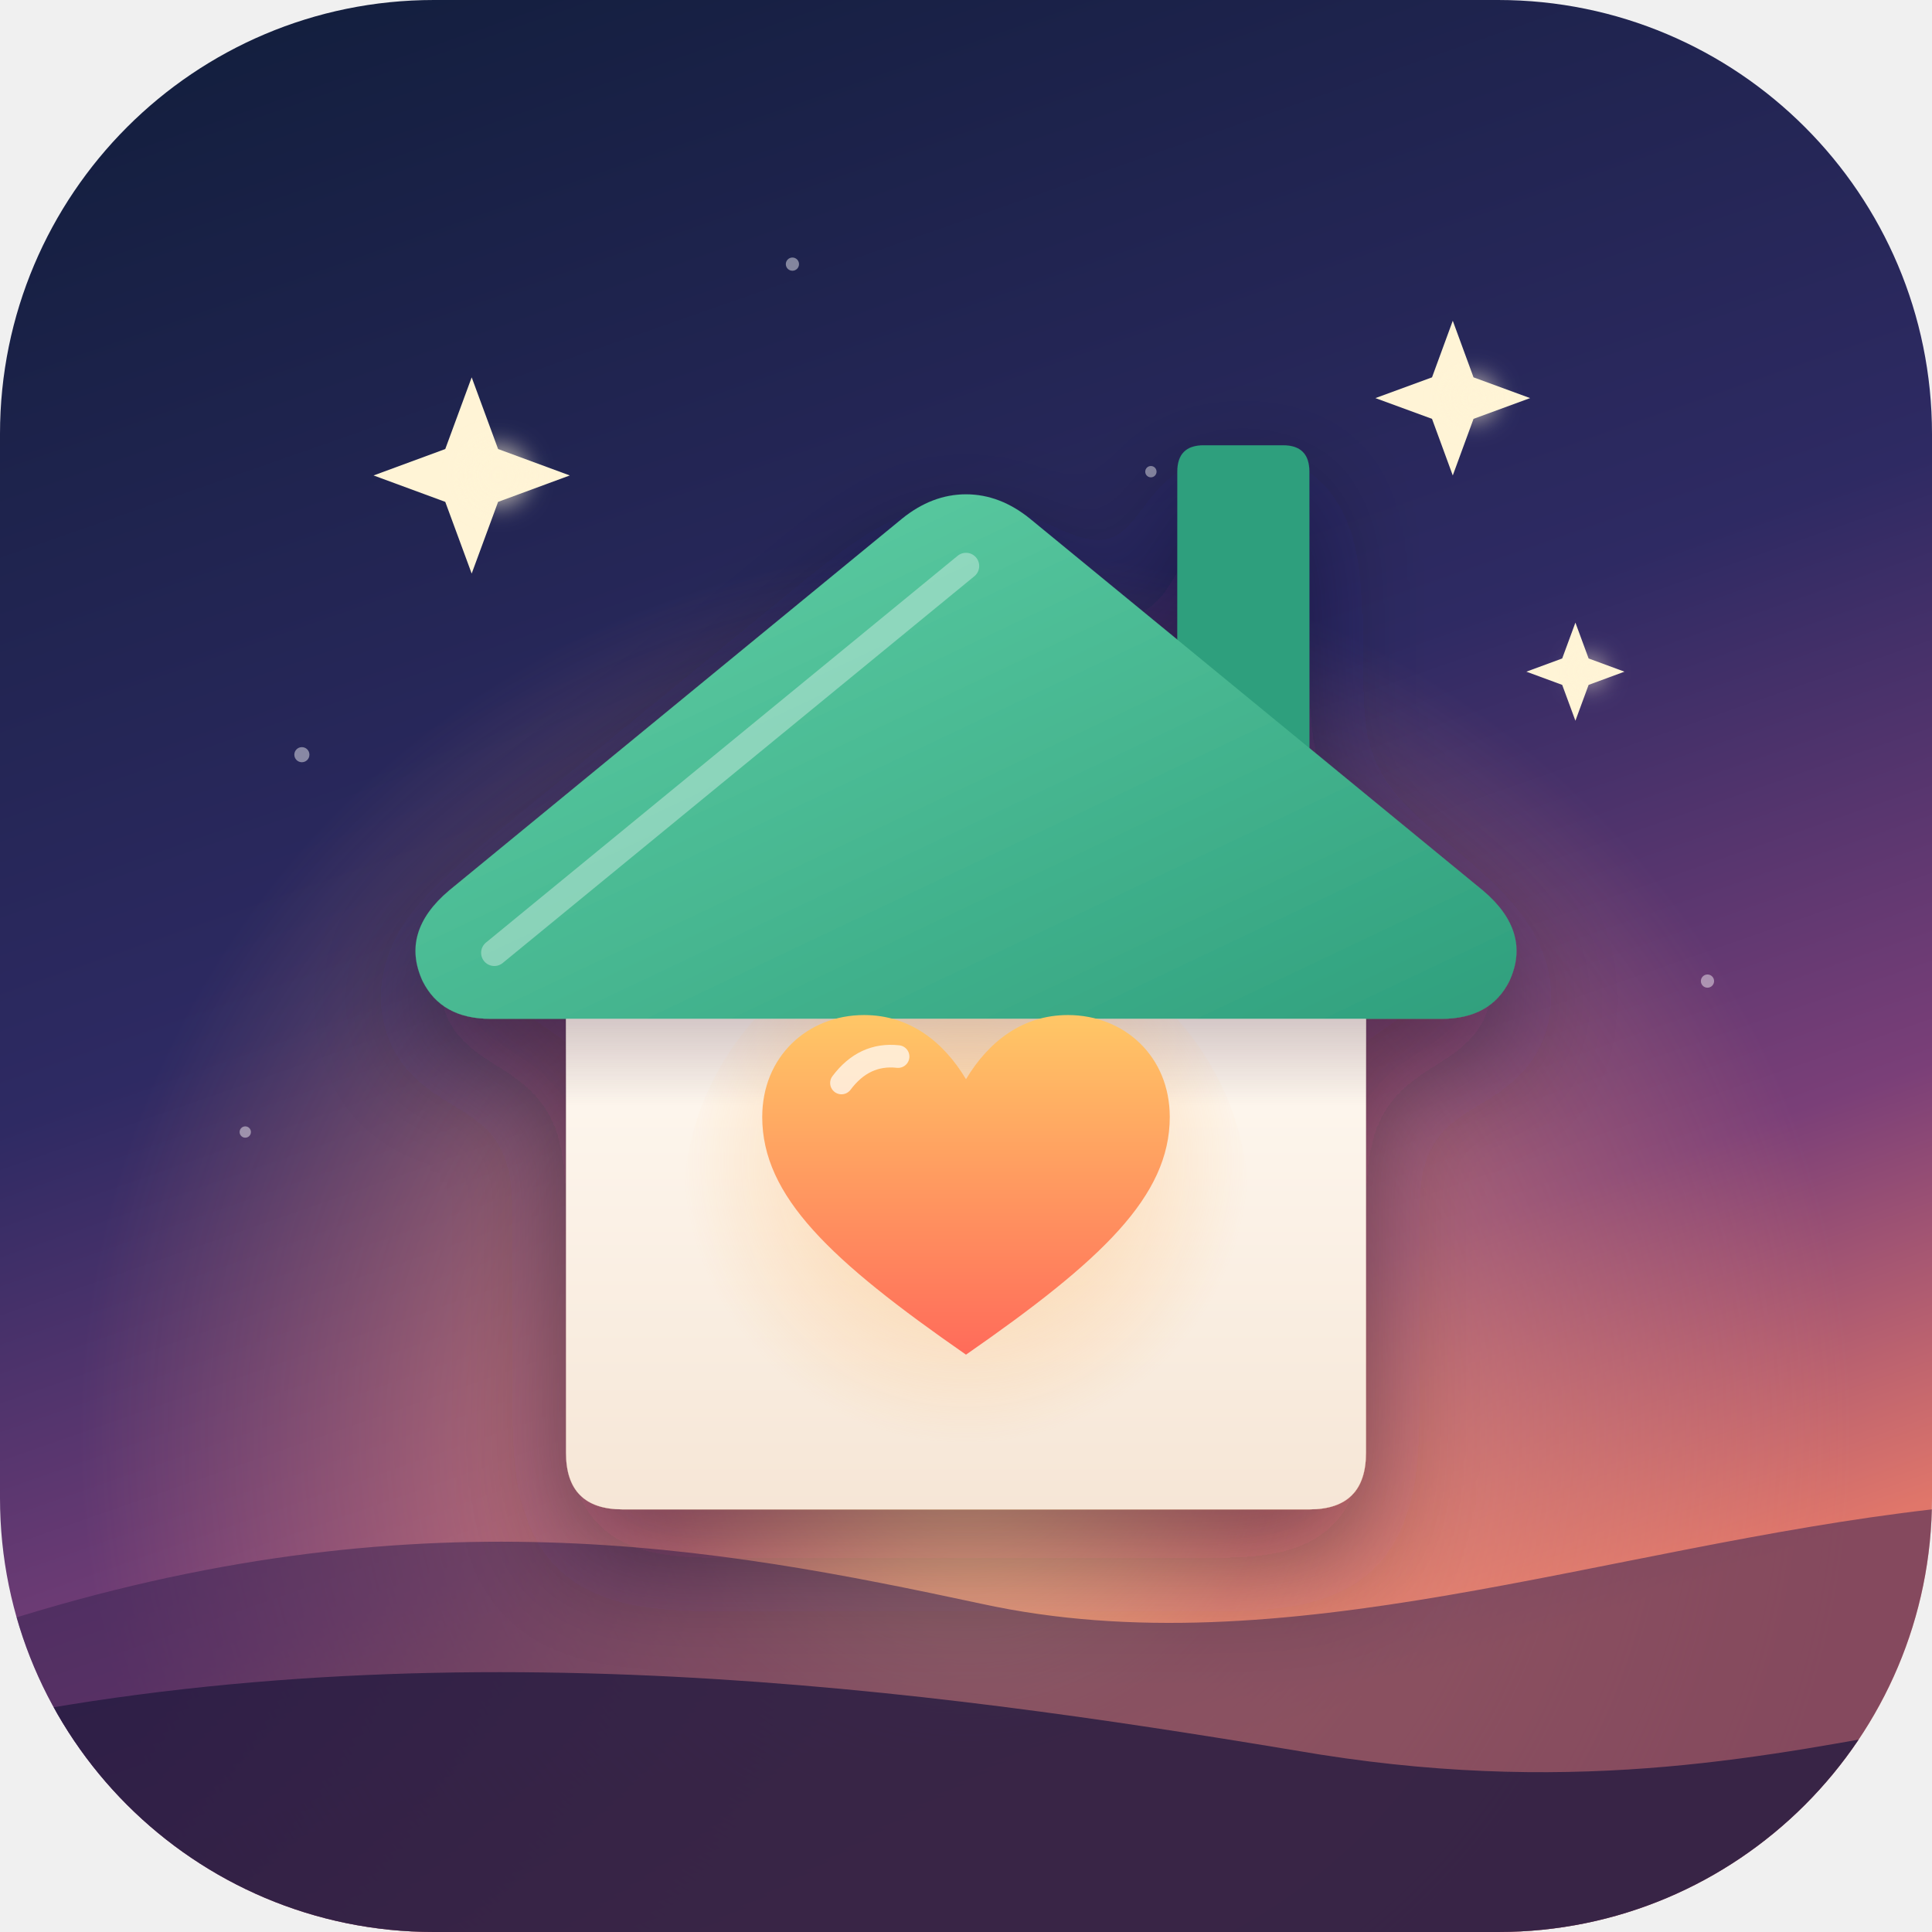
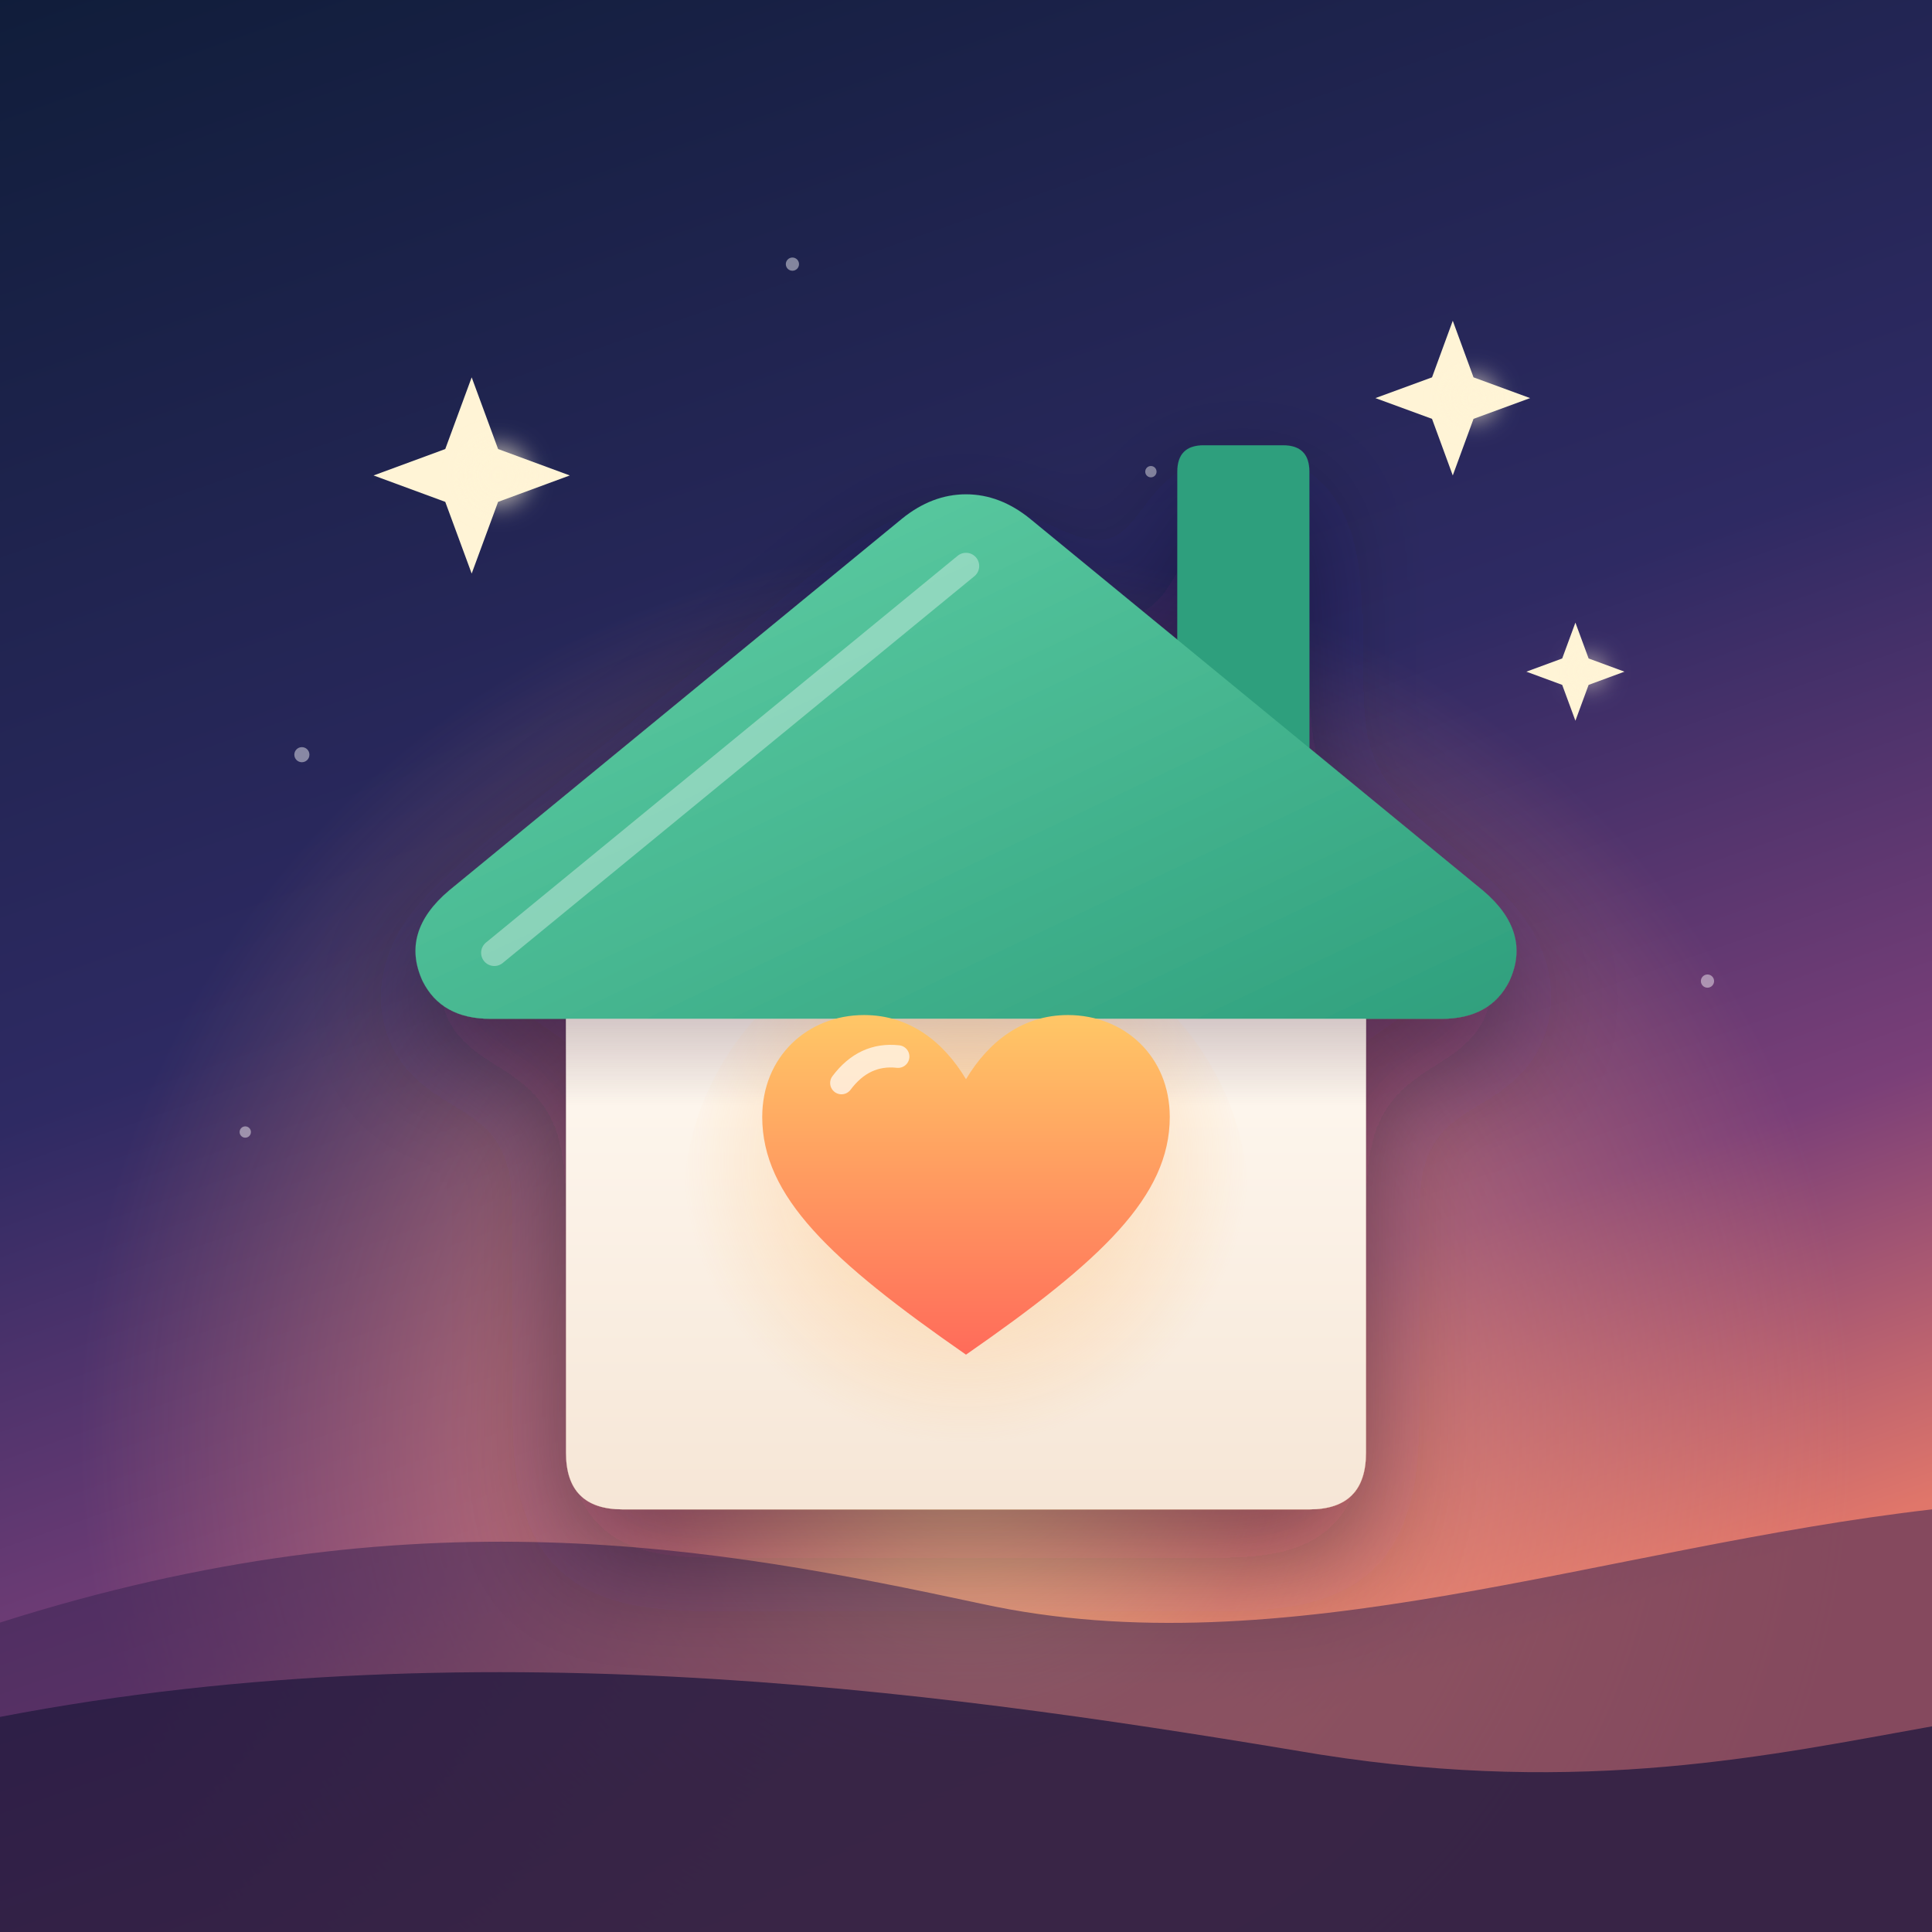
<svg xmlns="http://www.w3.org/2000/svg" viewBox="0 0 1024 1024">
  <defs>
-     <clipPath id="tile">
-       <rect width="1024" height="1024" rx="230" />
-     </clipPath>
    <linearGradient id="sky" x1="0" y1="0" x2="0.35" y2="1">
      <stop offset="0" stop-color="#101d3a" />
      <stop offset="0.52" stop-color="#2e2a63" />
      <stop offset="0.8" stop-color="#7a3f78" />
      <stop offset="1" stop-color="#e0766a" />
    </linearGradient>
    <radialGradient id="glow" cx="512" cy="760" r="470" gradientUnits="userSpaceOnUse">
      <stop offset="0" stop-color="#ffd08a" stop-opacity="0.95" />
      <stop offset="0.35" stop-color="#ff9f76" stop-opacity="0.55" />
      <stop offset="1" stop-color="#ff9f76" stop-opacity="0" />
    </radialGradient>
    <linearGradient id="wall" x1="0" y1="0" x2="0" y2="1">
      <stop offset="0" stop-color="#fffaf3" />
      <stop offset="1" stop-color="#f6e6d6" />
    </linearGradient>
    <linearGradient id="roof" x1="0" y1="0" x2="1" y2="1">
      <stop offset="0" stop-color="#63d3a8" />
      <stop offset="1" stop-color="#2f9f7d" />
    </linearGradient>
    <linearGradient id="heart" x1="0" y1="0" x2="0" y2="1">
      <stop offset="0" stop-color="#ffc766" />
      <stop offset="1" stop-color="#ff6b5a" />
    </linearGradient>
    <radialGradient id="heartGlow" cx="512" cy="615" r="150" gradientUnits="userSpaceOnUse">
      <stop offset="0" stop-color="#ffb35c" stop-opacity="0.55" />
      <stop offset="1" stop-color="#ffb35c" stop-opacity="0" />
    </radialGradient>
    <filter id="shadow" x="-20%" y="-20%" width="140%" height="150%">
      <feDropShadow dx="0" dy="26" stdDeviation="30" flood-color="#1a0f2e" flood-opacity="0.45" />
    </filter>
    <clipPath id="wallClip">
      <path d="M300 540 L300 770 Q300 800 330 800 L694 800 Q724 800 724 770 L724 540 Z" />
    </clipPath>
    <linearGradient id="eave" x1="0" y1="0" x2="0" y2="1">
      <stop offset="0" stop-color="#6b4a5a" stop-opacity="0.28" />
      <stop offset="1" stop-color="#6b4a5a" stop-opacity="0" />
    </linearGradient>
    <filter id="soft" x="-50%" y="-50%" width="200%" height="200%">
      <feGaussianBlur stdDeviation="6" />
    </filter>
  </defs>
-   <g clip-path="url(#tile)">
-     <rect width="1024" height="1024" fill="url(#sky)" />
-     <rect width="1024" height="1024" fill="url(#glow)" />
-     <path d="M0 860 C 220 790 380 820 520 850 C 680 885 850 820 1024 800 V1024 H0 Z" fill="#3b2553" opacity="0.55" />
-     <path d="M0 910 C 260 860 520 900 700 930 C 840 952 940 930 1024 915 V1024 H0 Z" fill="#241a40" opacity="0.8" />
-     <g fill="#fff4d6">
-       <path d="M250 200 l14 38 38 14 -38 14 -14 38 -14 -38 -38 -14 38 -14 Z" />
-       <path d="M770 170 l11 30 30 11 -30 11 -11 30 -11 -30 -30 -11 30 -11 Z" />
-       <path d="M835 330 l7 19 19 7 -19 7 -7 19 -7 -19 -19 -7 19 -7 Z" />
-     </g>
-     <g fill="#fff4d6" filter="url(#soft)" opacity="0.7">
-       <circle cx="264" cy="252" r="16" />
-       <circle cx="781" cy="211" r="12" />
-       <circle cx="842" cy="356" r="8" />
-     </g>
-     <g fill="#ffffff" opacity="0.45">
-       <circle cx="160" cy="400" r="4" />
-       <circle cx="420" cy="140" r="3.5" />
-       <circle cx="610" cy="250" r="3" />
-       <circle cx="905" cy="520" r="3.5" />
-       <circle cx="130" cy="600" r="3" />
-     </g>
-     <g filter="url(#shadow)">
-       <path d="M624 400 L624 250 Q624 236 638 236 L680 236 Q694 236 694 250 L694 440 Z" fill="#2f9f7d" />
-       <path d="M300 520 L300 770 Q300 800 330 800 L694 800 Q724 800 724 770 L724 520 Z" fill="url(#wall)" />
-       <path d="M512 262 Q530 262 546 275 L786 472 Q812 494 800 520 Q790 540 764 540 L260 540 Q234 540 224 520 Q212 494 238 472 L478 275 Q494 262 512 262 Z" fill="url(#roof)" />
-       <path d="M512 300 L262 505" stroke="#ffffff" stroke-opacity="0.35" stroke-width="14" stroke-linecap="round" />
-     </g>
-     <g clip-path="url(#wallClip)">
-       <rect x="300" y="540" width="424" height="46" fill="url(#eave)" />
-       <circle cx="512" cy="640" r="150" fill="url(#heartGlow)" />
-     </g>
-     <path d="M512 718 C 440 668 404 634 404 592 C 404 560 428 538 458 538 C 482 538 500 552 512 572 C 524 552 542 538 566 538 C 596 538 620 560 620 592 C 620 634 584 668 512 718 Z" fill="url(#heart)" />
-     <path d="M446 574 Q458 558 476 560" stroke="#ffffff" stroke-opacity="0.7" stroke-width="12" fill="none" stroke-linecap="round" />
+   <rect width="1024" height="1024" fill="url(#sky)" />
+   <rect width="1024" height="1024" fill="url(#glow)" />
+   <path d="M0 860 C 220 790 380 820 520 850 C 680 885 850 820 1024 800 V1024 H0 Z" fill="#3b2553" opacity="0.55" />
+   <path d="M0 910 C 260 860 520 900 700 930 C 840 952 940 930 1024 915 V1024 H0 Z" fill="#241a40" opacity="0.8" />
+   <g fill="#fff4d6">
+     <path d="M250 200 l14 38 38 14 -38 14 -14 38 -14 -38 -38 -14 38 -14 Z" />
+     <path d="M770 170 l11 30 30 11 -30 11 -11 30 -11 -30 -30 -11 30 -11 Z" />
+     <path d="M835 330 l7 19 19 7 -19 7 -7 19 -7 -19 -19 -7 19 -7 Z" />
  </g>
+   <g fill="#fff4d6" filter="url(#soft)" opacity="0.7">
+     <circle cx="264" cy="252" r="16" />
+     <circle cx="781" cy="211" r="12" />
+     <circle cx="842" cy="356" r="8" />
+   </g>
+   <g fill="#ffffff" opacity="0.45">
+     <circle cx="160" cy="400" r="4" />
+     <circle cx="420" cy="140" r="3.5" />
+     <circle cx="610" cy="250" r="3" />
+     <circle cx="905" cy="520" r="3.5" />
+     <circle cx="130" cy="600" r="3" />
+   </g>
+   <g filter="url(#shadow)">
+     <path d="M624 400 L624 250 Q624 236 638 236 L680 236 Q694 236 694 250 L694 440 Z" fill="#2f9f7d" />
+     <path d="M300 520 L300 770 Q300 800 330 800 L694 800 Q724 800 724 770 L724 520 Z" fill="url(#wall)" />
+     <path d="M512 262 Q530 262 546 275 L786 472 Q812 494 800 520 Q790 540 764 540 L260 540 Q234 540 224 520 Q212 494 238 472 L478 275 Q494 262 512 262 Z" fill="url(#roof)" />
+     <path d="M512 300 L262 505" stroke="#ffffff" stroke-opacity="0.35" stroke-width="14" stroke-linecap="round" />
+   </g>
+   <g clip-path="url(#wallClip)">
+     <rect x="300" y="540" width="424" height="46" fill="url(#eave)" />
+     <circle cx="512" cy="640" r="150" fill="url(#heartGlow)" />
+   </g>
+   <path d="M512 718 C 440 668 404 634 404 592 C 404 560 428 538 458 538 C 482 538 500 552 512 572 C 524 552 542 538 566 538 C 596 538 620 560 620 592 C 620 634 584 668 512 718 Z" fill="url(#heart)" />
+   <path d="M446 574 Q458 558 476 560" stroke="#ffffff" stroke-opacity="0.7" stroke-width="12" fill="none" stroke-linecap="round" />
</svg>
